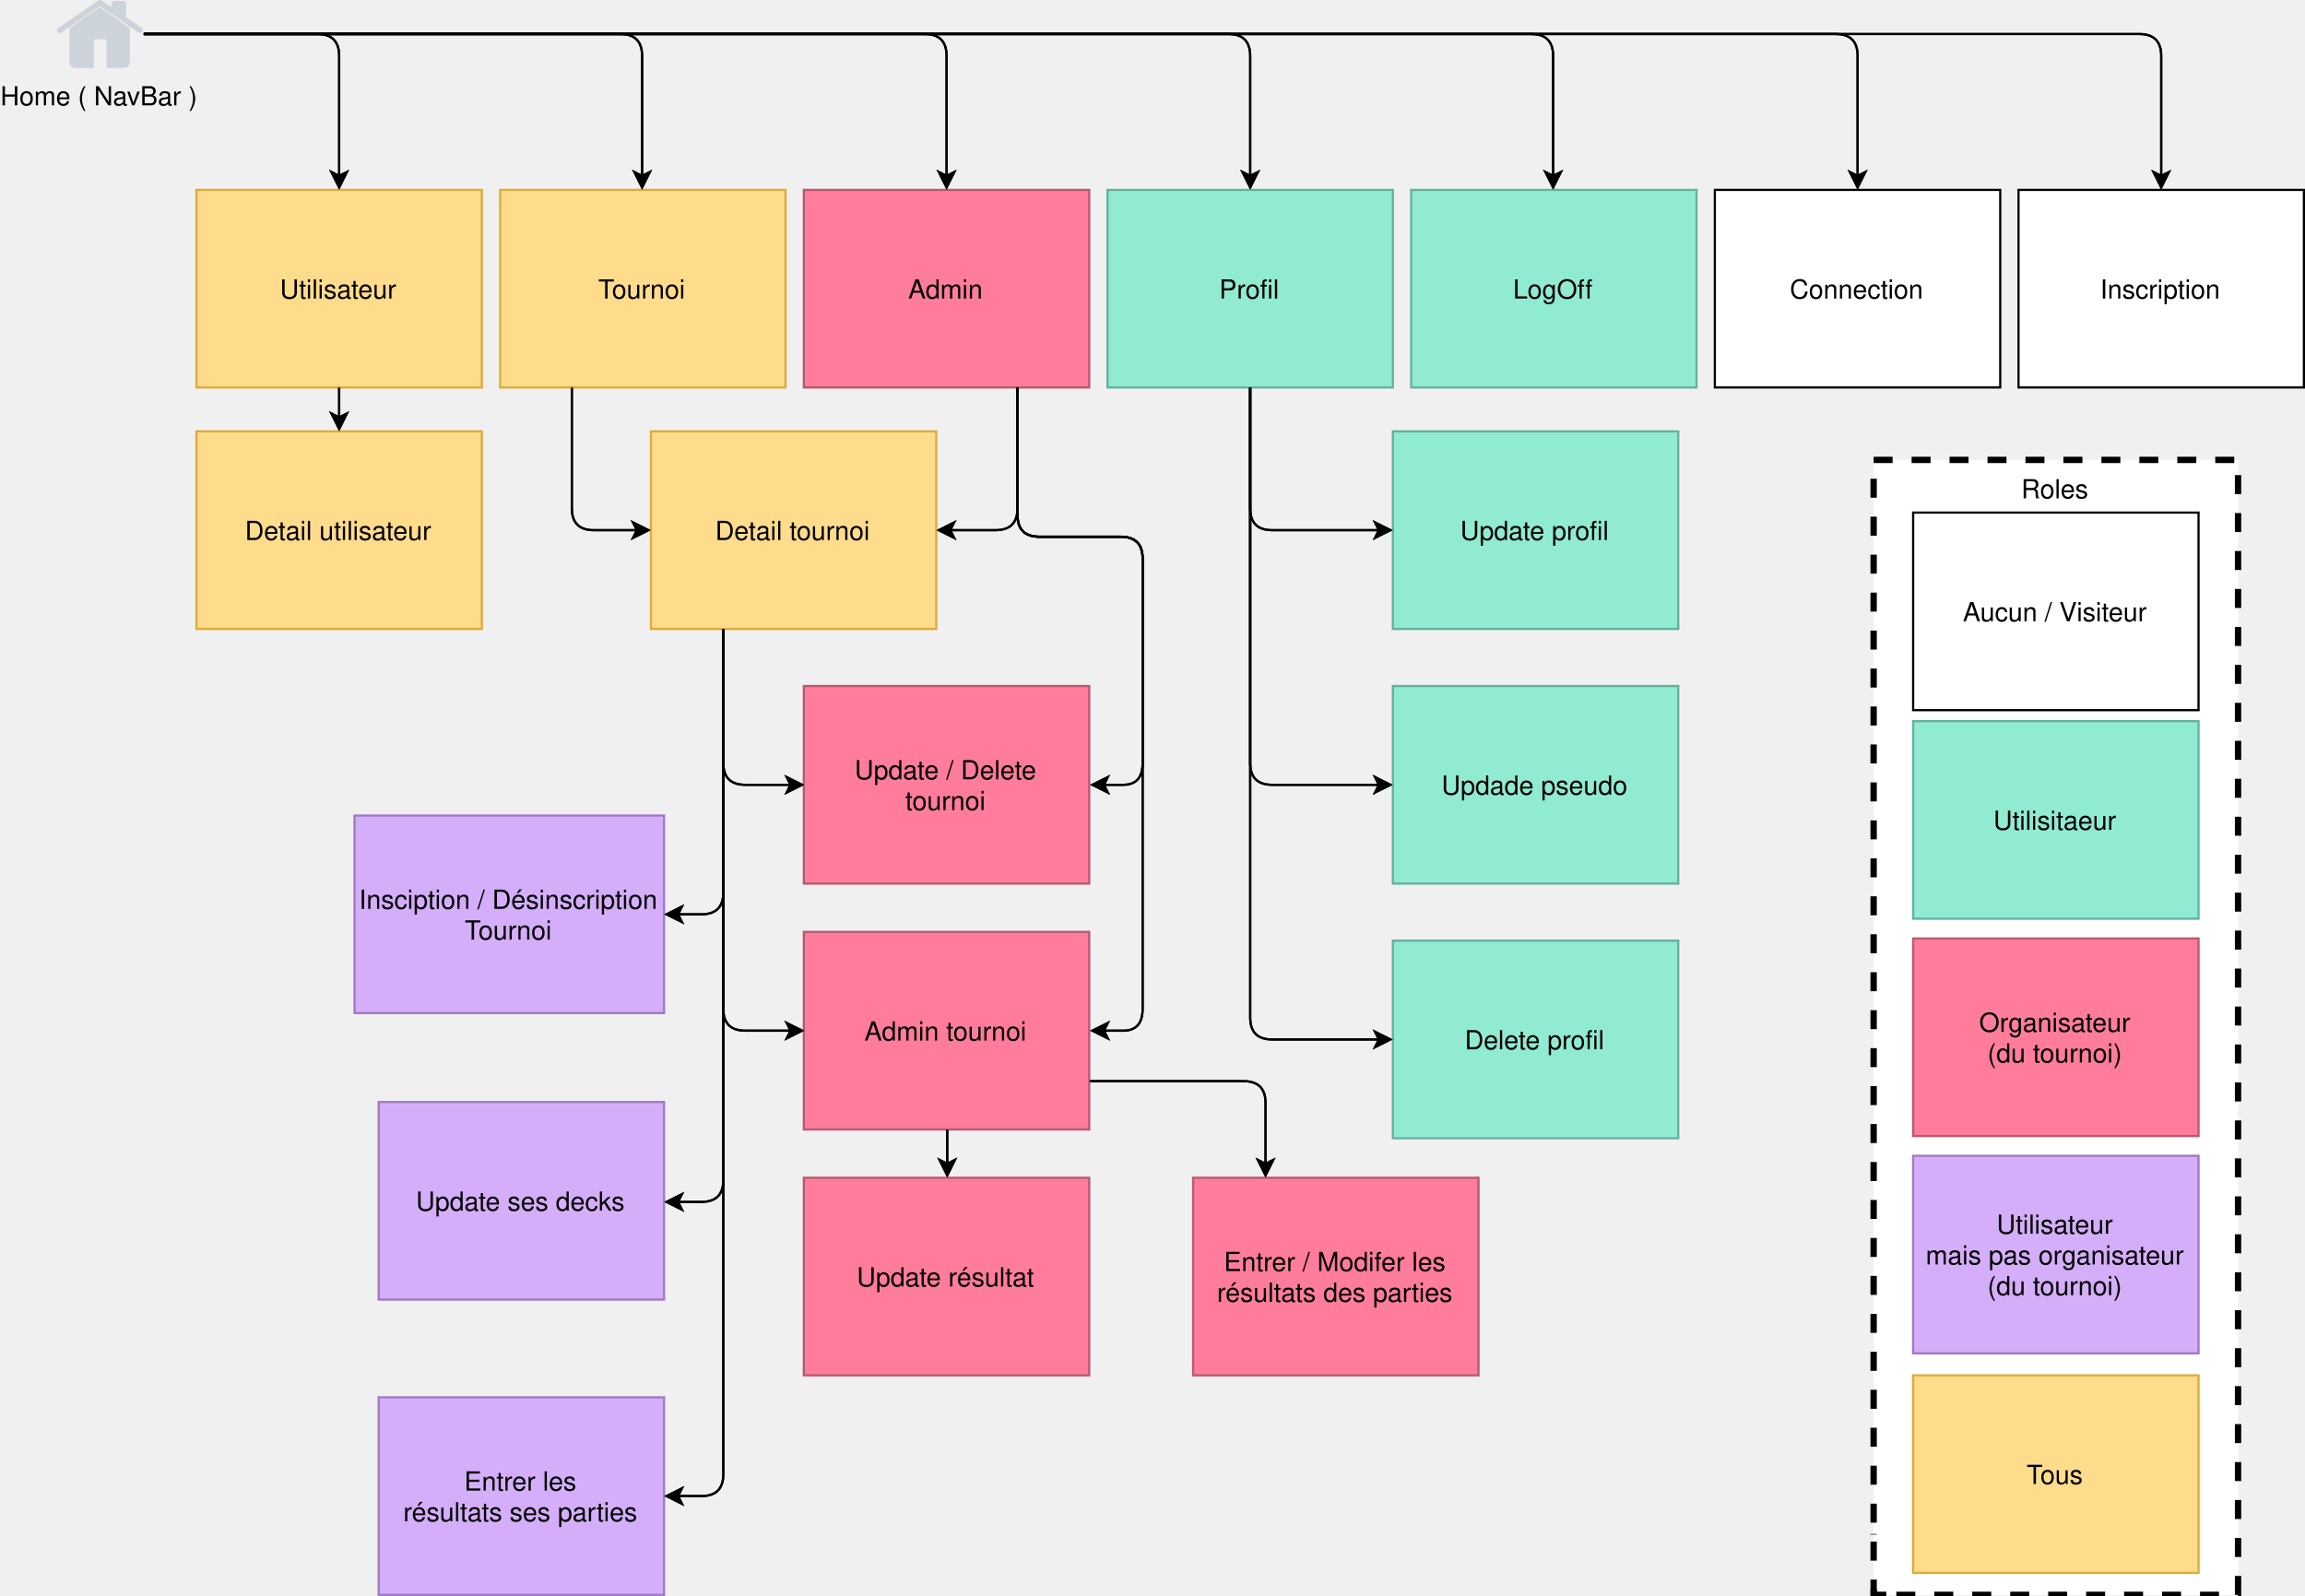
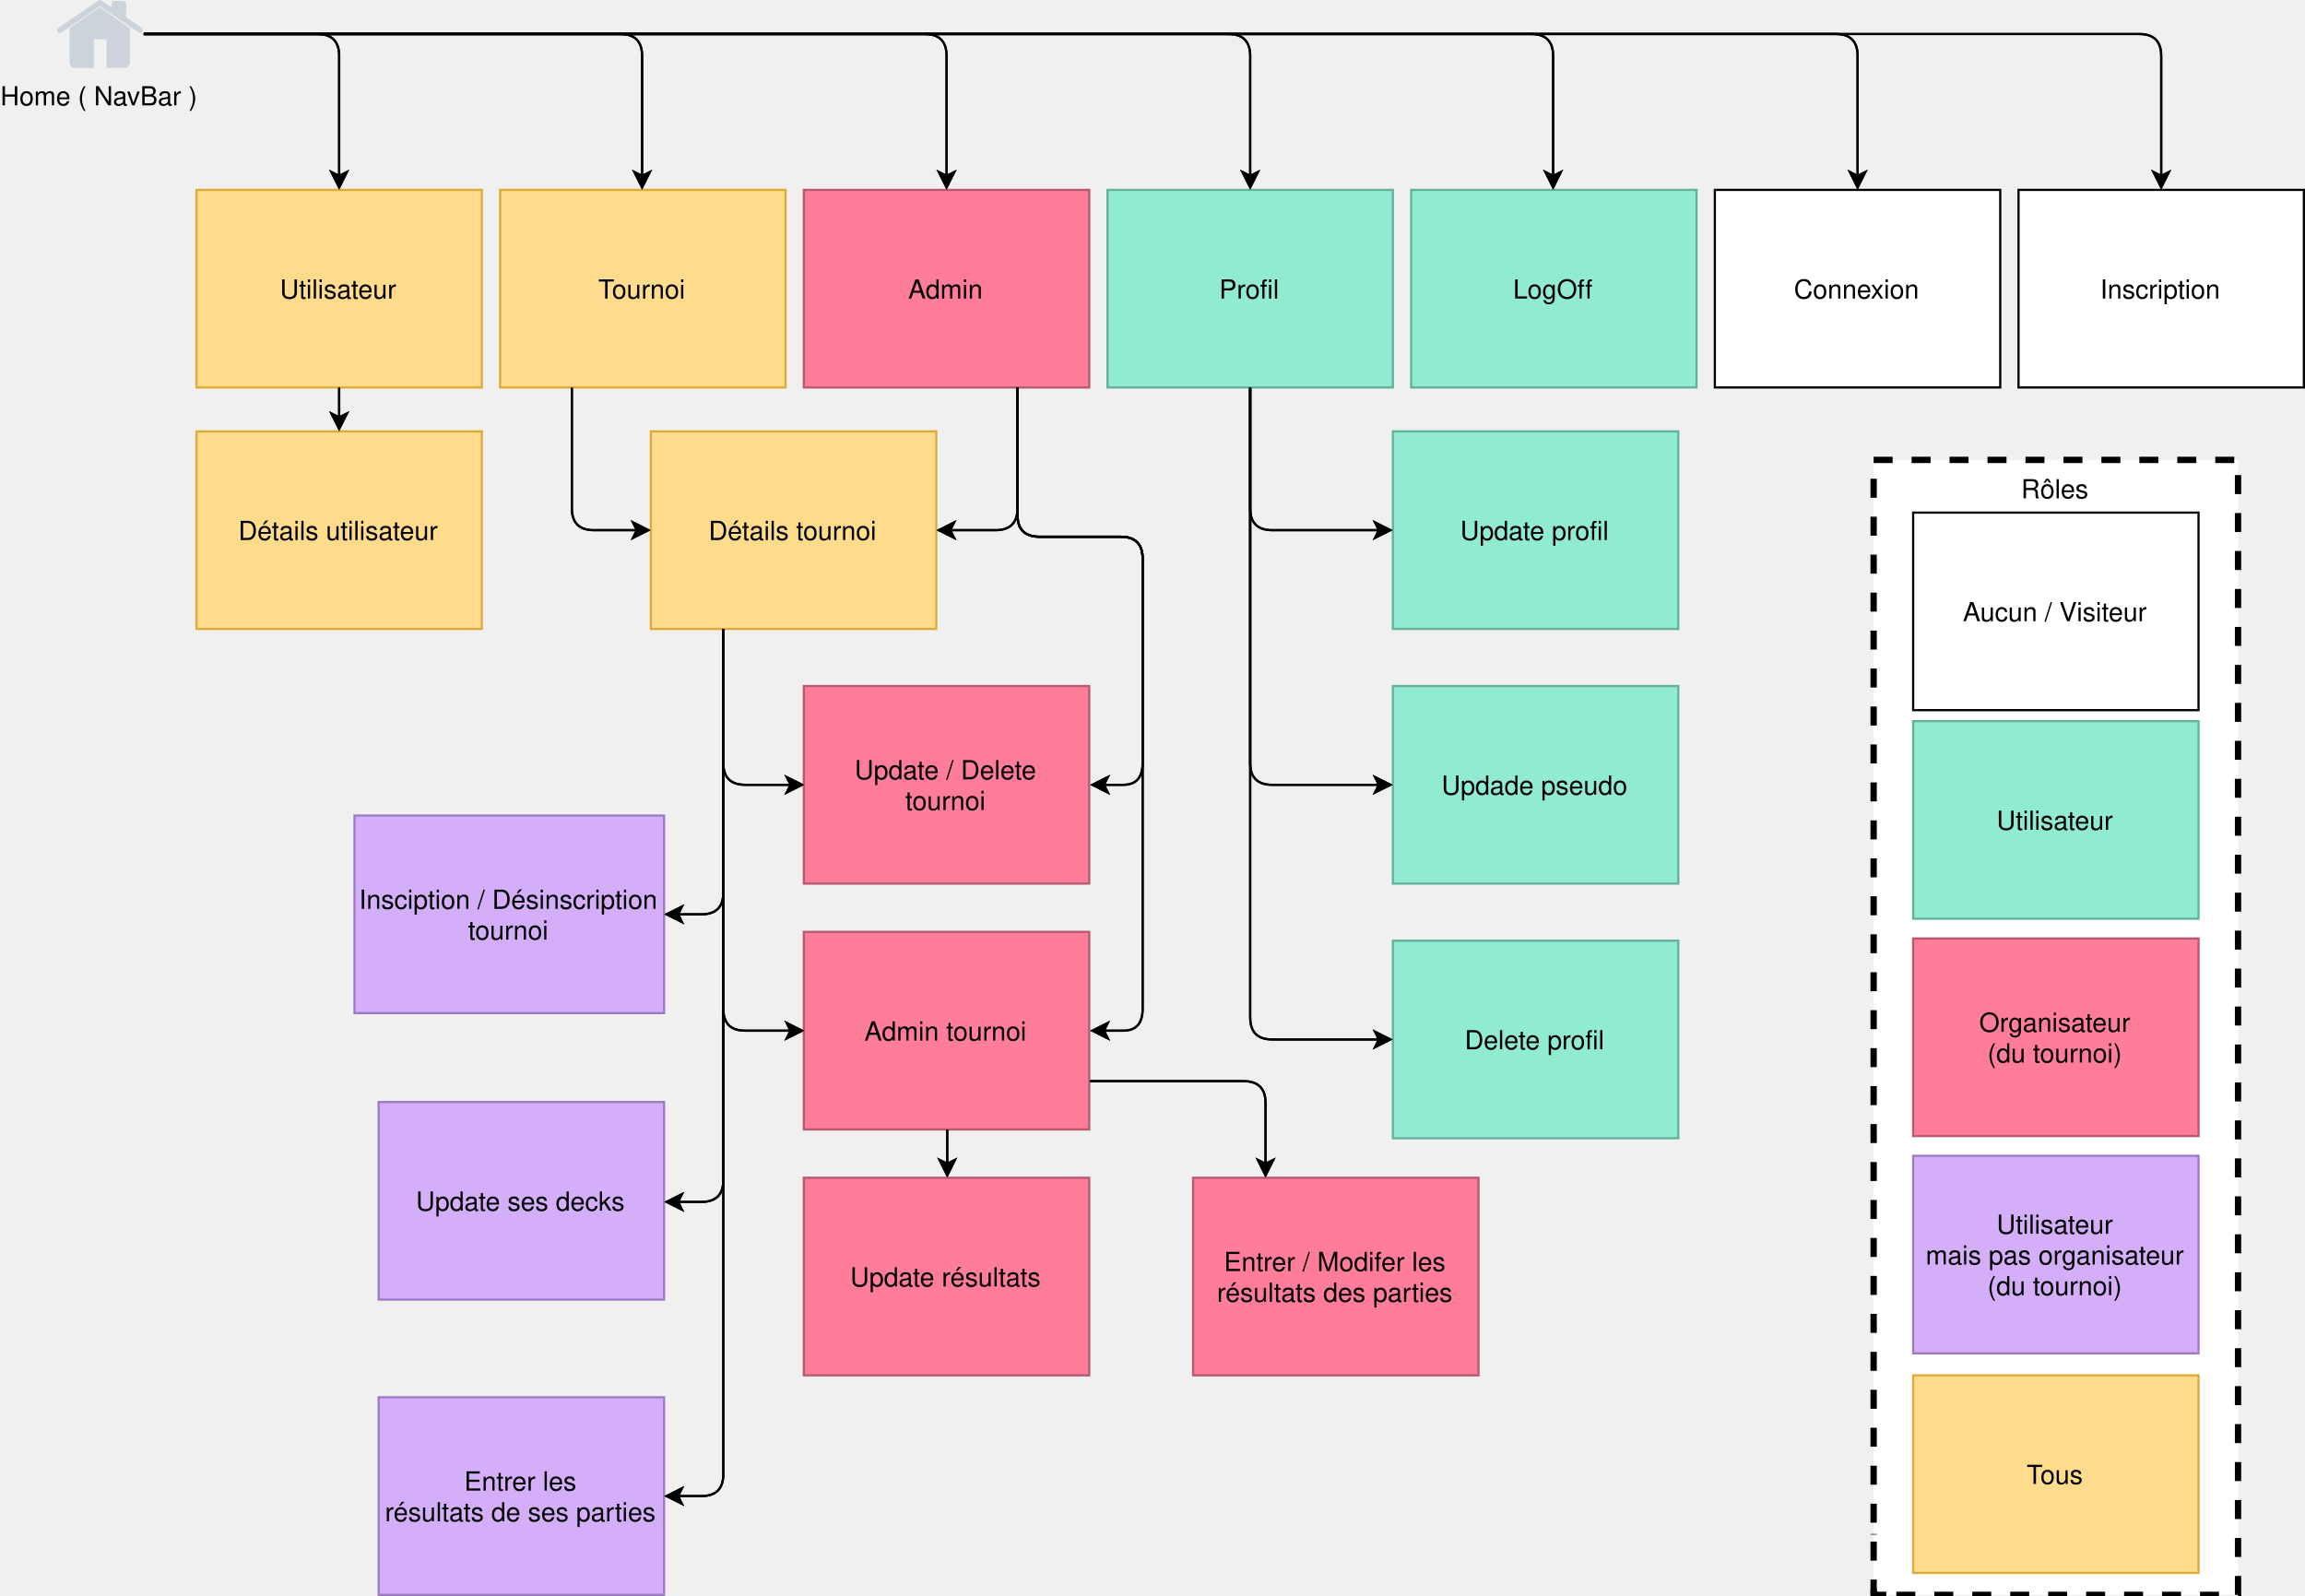
<svg xmlns="http://www.w3.org/2000/svg" version="1.1" width="1050px" height="727px" viewBox="-0.5 -0.5 1050 727">
  <defs>
    <style type="text/css">ul { margin-top: 0px; margin-bottom: 10px; }
ol { margin-top: 0px; margin-bottom: 10px; }
.h1, .h2, .h3, .h4, .h5, .h6, h1, h2, h3, h4, h5, h6 { margin-bottom: .5rem; font-weight: 500; line-height: 1.2; }
h1, h2, h3, h4, h5, h6 { margin-top: 0; margin-bottom: .5rem; }
.h1, h1 { font-size: 2.5rem; }
h2 { font-size: 1.5em; font-weight: bold; }
h3 { font-size: 1.17em; font-weight: bold; }
.h4, h4 { font-size: 1.5rem; }
.h5, h5 { font-size: 1.25rem; }
.h6, h6 { font-size: 1rem; }
p { margin-top: 0; margin-bottom: 1rem; }
</style>
  </defs>
  <g>
    <rect x="853" y="209" width="166" height="517" fill="#ffffff" stroke="#000000" stroke-width="2.88" stroke-dasharray="8.646 8.646" pointer-events="all" />
    <path d="M 858.76 726 L 853 726 L 853 698.28" fill="none" stroke="#000000" stroke-width="2.88" stroke-linejoin="bevel" stroke-miterlimit="4" stroke-dasharray="8.306 24.917" pointer-events="all" />
    <g fill="#000000" font-family="Helvetica" text-anchor="middle" font-size="12px">
-       <text x="935.5" y="226.5">Roles</text>
+       <text x="935.5" y="226.5">Rôles</text>
    </g>
    <rect x="871" y="233" width="130" height="90" fill="#ffffff" stroke="#000000" pointer-events="all" />
    <g fill="#000000" font-family="Helvetica" text-anchor="middle" font-size="12px">
      <text x="935.5" y="282.5">Aucun / Visiteur</text>
    </g>
    <rect x="871" y="328" width="130" height="90" fill="#91ead2" stroke="#64b19c" pointer-events="all" />
    <g fill="#000000" font-family="Helvetica" text-anchor="middle" font-size="12px">
-       <text x="935.5" y="377.5">Utilisitaeur</text>
+       <text x="935.5" y="377.5">Utilisateur</text>
    </g>
    <rect x="871" y="427" width="130" height="90" fill="#ff7c9b" stroke="#b75a70" pointer-events="all" />
    <g fill="#000000" font-family="Helvetica" text-anchor="middle" font-size="12px">
      <text x="935.5" y="469.5">Organisateur </text>
      <text x="935.5" y="483.5">(du tournoi)</text>
    </g>
    <rect x="871" y="526" width="130" height="90" fill="#d4aef9" stroke="#9f7ac3" pointer-events="all" />
    <g fill="#000000" font-family="Helvetica" text-anchor="middle" font-size="12px">
      <text x="935.5" y="561.5">Utilisateur</text>
      <text x="935.5" y="575.5">mais pas organisateur</text>
      <text x="935.5" y="589.5">(du tournoi)</text>
    </g>
    <rect x="871" y="626" width="130" height="90" fill="#ffdc8c" stroke="#ddab38" pointer-events="all" />
    <g fill="#000000" font-family="Helvetica" text-anchor="middle" font-size="12px">
      <text x="935.5" y="675.5">Tous</text>
    </g>
    <path d="M 65 15 L 144 15 Q 154 15 154 25 L 154 79.63" fill="none" stroke="#000000" stroke-miterlimit="10" pointer-events="stroke" />
    <path d="M 154 84.88 L 150.5 77.88 L 154 79.63 L 157.5 77.88 Z" fill="#000000" stroke="#000000" stroke-miterlimit="10" pointer-events="all" />
    <path d="M 65 15 L 282 15 Q 292 15 292 25 L 292 79.63" fill="none" stroke="#000000" stroke-miterlimit="10" pointer-events="stroke" />
    <path d="M 292 84.88 L 288.5 77.88 L 292 79.63 L 295.5 77.88 Z" fill="#000000" stroke="#000000" stroke-miterlimit="10" pointer-events="all" />
    <path d="M 65 15 L 420.7 15 Q 430.7 15 430.7 25 L 430.7 79.63" fill="none" stroke="#000000" stroke-miterlimit="10" pointer-events="stroke" />
    <path d="M 430.7 84.88 L 427.2 77.88 L 430.7 79.63 L 434.2 77.88 Z" fill="#000000" stroke="#000000" stroke-miterlimit="10" pointer-events="all" />
    <path d="M 65 15 L 559 15 Q 569 15 569 25 L 569 79.63" fill="none" stroke="#000000" stroke-miterlimit="10" pointer-events="stroke" />
    <path d="M 569 84.88 L 565.5 77.88 L 569 79.63 L 572.5 77.88 Z" fill="#000000" stroke="#000000" stroke-miterlimit="10" pointer-events="all" />
    <path d="M 65 15 L 697 15 Q 707 15 707 25 L 707 79.63" fill="none" stroke="#000000" stroke-miterlimit="10" pointer-events="stroke" />
    <path d="M 707 84.88 L 703.5 77.88 L 707 79.63 L 710.5 77.88 Z" fill="#000000" stroke="#000000" stroke-miterlimit="10" pointer-events="all" />
    <path d="M 65 15 L 835.7 15 Q 845.7 15 845.7 25 L 845.7 79.63" fill="none" stroke="#000000" stroke-miterlimit="10" pointer-events="stroke" />
    <path d="M 845.7 84.88 L 842.2 77.88 L 845.7 79.63 L 849.2 77.88 Z" fill="#000000" stroke="#000000" stroke-miterlimit="10" pointer-events="all" />
    <path d="M 65 15 L 974 15 Q 984 15 984 25 L 984 79.63" fill="none" stroke="#000000" stroke-miterlimit="10" pointer-events="stroke" />
    <path d="M 984 84.88 L 980.5 77.88 L 984 79.63 L 987.5 77.88 Z" fill="#000000" stroke="#000000" stroke-miterlimit="10" pointer-events="all" />
    <path d="M 51.75 0.43 L 55.51 0.43 C 56.03 0.43 56.45 0.85 56.45 1.37 L 56.45 7.61 L 63.72 12.56 C 64.06 12.82 64.15 13.33 63.97 13.68 C 63.72 14.02 63.21 14.1 62.86 13.85 L 45 1.71 L 27.14 13.93 C 26.79 14.19 26.28 14.1 26.11 13.68 C 25.85 13.33 25.94 12.82 26.28 12.65 L 44.4 0.26 C 44.49 0.09 44.74 0 45 0 C 45.26 0 45.51 0.09 45.68 0.26 L 50.81 3.76 L 50.81 1.37 C 50.73 0.85 51.15 0.43 51.75 0.43 Z M 31.67 12.56 L 44.91 3.42 L 58.16 12.56 L 58.16 27.86 C 58.16 28.97 57.22 29.91 56.11 29.91 L 48.5 29.91 L 48.5 16.92 L 41.75 16.92 L 41.75 30 L 33.72 30 C 32.61 30 31.67 29.06 31.67 27.95 L 31.67 12.56 Z" fill="#cdd3da" stroke="#cdd3da" stroke-miterlimit="10" pointer-events="all" />
    <g fill="#000000" font-family="Helvetica" text-anchor="middle" font-size="12px">
      <text x="44.5" y="47.5">Home ( NavBar )</text>
    </g>
    <rect x="919" y="86" width="130" height="90" fill="#ffffff" stroke="#000000" pointer-events="all" />
    <g fill="#000000" font-family="Helvetica" text-anchor="middle" font-size="12px">
      <text x="983.5" y="135.5">Inscription</text>
    </g>
    <rect x="780.67" y="86" width="130" height="90" fill="#ffffff" stroke="#000000" pointer-events="all" />
    <g fill="#000000" font-family="Helvetica" text-anchor="middle" font-size="12px">
-       <text x="845.17" y="135.5">Connection</text>
+       <text x="845.17" y="135.5">Connexion</text>
    </g>
    <path d="M 569 176 L 569 231 Q 569 241 579 241 L 627.63 241" fill="none" stroke="#000000" stroke-miterlimit="10" pointer-events="stroke" />
    <path d="M 632.88 241 L 625.88 244.5 L 627.63 241 L 625.88 237.5 Z" fill="#000000" stroke="#000000" stroke-miterlimit="10" pointer-events="all" />
    <path d="M 569 176 L 569 347 Q 569 357 579 357 L 627.63 357" fill="none" stroke="#000000" stroke-miterlimit="10" pointer-events="stroke" />
    <path d="M 632.88 357 L 625.88 360.5 L 627.63 357 L 625.88 353.5 Z" fill="#000000" stroke="#000000" stroke-miterlimit="10" pointer-events="all" />
    <path d="M 569 176 L 569 463 Q 569 473 579 473 L 627.63 473" fill="none" stroke="#000000" stroke-miterlimit="10" pointer-events="stroke" />
    <path d="M 632.88 473 L 625.88 476.5 L 627.63 473 L 625.88 469.5 Z" fill="#000000" stroke="#000000" stroke-miterlimit="10" pointer-events="all" />
    <rect x="504" y="86" width="130" height="90" fill="#91ead2" stroke="#64b19c" pointer-events="all" />
    <g fill="#000000" font-family="Helvetica" text-anchor="middle" font-size="12px">
      <text x="568.5" y="135.5">Profil</text>
    </g>
    <path d="M 260 176 L 260 231 Q 260 241 270 241 L 289.63 241" fill="none" stroke="#000000" stroke-miterlimit="10" pointer-events="stroke" />
    <path d="M 294.88 241 L 287.88 244.5 L 289.63 241 L 287.88 237.5 Z" fill="#000000" stroke="#000000" stroke-miterlimit="10" pointer-events="all" />
    <rect x="227.33" y="86" width="130" height="90" fill="#ffdc8c" stroke="#ddab38" pointer-events="all" />
    <g fill="#000000" font-family="Helvetica" text-anchor="middle" font-size="12px">
      <text x="291.83" y="135.5">Tournoi</text>
    </g>
    <rect x="642.33" y="86" width="130" height="90" fill="#91ead2" stroke="#64b19c" pointer-events="all" />
    <g fill="#000000" font-family="Helvetica" text-anchor="middle" font-size="12px">
      <text x="706.83" y="135.5">LogOff</text>
    </g>
    <path d="M 463 176 L 463 231 Q 463 241 453 241 L 432.37 241" fill="none" stroke="#000000" stroke-miterlimit="10" pointer-events="stroke" />
    <path d="M 427.12 241 L 434.12 237.5 L 432.37 241 L 434.12 244.5 Z" fill="#000000" stroke="#000000" stroke-miterlimit="10" pointer-events="all" />
    <path d="M 463 176 L 463 234 Q 463 244 473 244 L 510 244 Q 520 244 520 254 L 520 347 Q 520 357 511.18 357 L 502.37 357" fill="none" stroke="#000000" stroke-miterlimit="10" pointer-events="stroke" />
    <path d="M 497.12 357 L 504.12 353.5 L 502.37 357 L 504.12 360.5 Z" fill="#000000" stroke="#000000" stroke-miterlimit="10" pointer-events="all" />
    <path d="M 463 176 L 463 234 Q 463 244 473 244 L 510 244 Q 520 244 520 254 L 520 459 Q 520 469 511.18 469 L 502.37 469" fill="none" stroke="#000000" stroke-miterlimit="10" pointer-events="stroke" />
    <path d="M 497.12 469 L 504.12 465.5 L 502.37 469 L 504.12 472.5 Z" fill="#000000" stroke="#000000" stroke-miterlimit="10" pointer-events="all" />
    <rect x="365.67" y="86" width="130" height="90" fill="#ff7c9b" stroke="#b75a70" pointer-events="all" />
    <g fill="#000000" font-family="Helvetica" text-anchor="middle" font-size="12px">
      <text x="430.17" y="135.5">Admin</text>
    </g>
    <path d="M 154 176 L 154 189.63" fill="none" stroke="#000000" stroke-miterlimit="10" pointer-events="stroke" />
    <path d="M 154 194.88 L 150.5 187.88 L 154 189.63 L 157.5 187.88 Z" fill="#000000" stroke="#000000" stroke-miterlimit="10" pointer-events="all" />
    <rect x="89" y="86" width="130" height="90" fill="#ffdc8c" stroke="#ddab38" pointer-events="all" />
    <g fill="#000000" font-family="Helvetica" text-anchor="middle" font-size="12px">
      <text x="153.5" y="135.5">Utilisateur</text>
    </g>
    <rect x="634" y="196" width="130" height="90" fill="#91ead2" stroke="#64b19c" pointer-events="all" />
    <g fill="#000000" font-family="Helvetica" text-anchor="middle" font-size="12px">
      <text x="698.5" y="245.5">Update profil</text>
    </g>
    <rect x="634" y="312" width="130" height="90" fill="#91ead2" stroke="#64b19c" pointer-events="all" />
    <g fill="#000000" font-family="Helvetica" text-anchor="middle" font-size="12px">
      <text x="698.5" y="361.5">Updade pseudo</text>
    </g>
    <rect x="634" y="428" width="130" height="90" fill="#91ead2" stroke="#64b19c" pointer-events="all" />
    <g fill="#000000" font-family="Helvetica" text-anchor="middle" font-size="12px">
      <text x="698.5" y="477.5">Delete profil</text>
    </g>
    <path d="M 329 286 L 329 347 Q 329 357 339 357 L 359.63 357" fill="none" stroke="#000000" stroke-miterlimit="10" pointer-events="stroke" />
    <path d="M 364.88 357 L 357.88 360.5 L 359.63 357 L 357.88 353.5 Z" fill="#000000" stroke="#000000" stroke-miterlimit="10" pointer-events="all" />
    <path d="M 329 286 L 329 459 Q 329 469 339 469 L 359.63 469" fill="none" stroke="#000000" stroke-miterlimit="10" pointer-events="stroke" />
    <path d="M 364.88 469 L 357.88 472.5 L 359.63 469 L 357.88 465.5 Z" fill="#000000" stroke="#000000" stroke-miterlimit="10" pointer-events="all" />
    <path d="M 329 286 L 329 406 Q 329 416 319 416 L 308.37 416" fill="none" stroke="#000000" stroke-miterlimit="10" pointer-events="stroke" />
    <path d="M 303.12 416 L 310.12 412.5 L 308.37 416 L 310.12 419.5 Z" fill="#000000" stroke="#000000" stroke-miterlimit="10" pointer-events="all" />
    <path d="M 329 286 L 329 671 Q 329 681 319 681 L 308.37 681" fill="none" stroke="#000000" stroke-miterlimit="10" pointer-events="stroke" />
    <path d="M 303.12 681 L 310.12 677.5 L 308.37 681 L 310.12 684.5 Z" fill="#000000" stroke="#000000" stroke-miterlimit="10" pointer-events="all" />
    <path d="M 329 286 L 329 537 Q 329 547 319 547 L 308.37 547" fill="none" stroke="#000000" stroke-miterlimit="10" pointer-events="stroke" />
    <path d="M 303.12 547 L 310.12 543.5 L 308.37 547 L 310.12 550.5 Z" fill="#000000" stroke="#000000" stroke-miterlimit="10" pointer-events="all" />
    <rect x="296" y="196" width="130" height="90" fill="#ffdc8c" stroke="#ddab38" pointer-events="all" />
    <g fill="#000000" font-family="Helvetica" text-anchor="middle" font-size="12px">
-       <text x="360.5" y="245.5">Detail tournoi</text>
+       <text x="360.5" y="245.5">Détails tournoi</text>
    </g>
    <rect x="365.67" y="312" width="130" height="90" fill="#ff7c9b" stroke="#b75a70" pointer-events="all" />
    <g fill="#000000" font-family="Helvetica" text-anchor="middle" font-size="12px">
      <text x="430.17" y="354.5">Update / Delete</text>
      <text x="430.17" y="368.5">tournoi</text>
    </g>
    <path d="M 496 492 L 566 492 Q 576 492 576 502 L 576 529.63" fill="none" stroke="#000000" stroke-miterlimit="10" pointer-events="stroke" />
    <path d="M 576 534.88 L 572.5 527.88 L 576 529.63 L 579.5 527.88 Z" fill="#000000" stroke="#000000" stroke-miterlimit="10" pointer-events="all" />
    <path d="M 431 514 L 431 529.63" fill="none" stroke="#000000" stroke-miterlimit="10" pointer-events="stroke" />
    <path d="M 431 534.88 L 427.5 527.88 L 431 529.63 L 434.5 527.88 Z" fill="#000000" stroke="#000000" stroke-miterlimit="10" pointer-events="all" />
    <rect x="365.67" y="424" width="130" height="90" fill="#ff7c9b" stroke="#b75a70" pointer-events="all" />
    <g fill="#000000" font-family="Helvetica" text-anchor="middle" font-size="12px">
      <text x="430.17" y="473.5">Admin tournoi</text>
    </g>
    <rect x="161" y="371" width="141" height="90" fill="#d4aef9" stroke="#9f7ac3" transform="translate(0,416)scale(1,-1)translate(0,-416)" pointer-events="all" />
    <g fill="#000000" font-family="Helvetica" text-anchor="middle" font-size="12px">
      <text x="231" y="413.5">Insciption / Désinscription</text>
-       <text x="231" y="427.5"> Tournoi</text>
+       <text x="231" y="427.5"> tournoi</text>
    </g>
    <rect x="89" y="196" width="130" height="90" fill="#ffdc8c" stroke="#ddab38" pointer-events="all" />
    <g fill="#000000" font-family="Helvetica" text-anchor="middle" font-size="12px">
-       <text x="153.5" y="245.5">Detail utilisateur</text>
+       <text x="153.5" y="245.5">Détails utilisateur</text>
    </g>
    <rect x="172" y="501.5" width="130" height="90" fill="#d4aef9" stroke="#9f7ac3" transform="translate(0,546.5)scale(1,-1)translate(0,-546.5)" pointer-events="all" />
    <g fill="#000000" font-family="Helvetica" text-anchor="middle" font-size="12px">
      <text x="236.5" y="551">Update ses decks</text>
    </g>
    <rect x="172" y="636" width="130" height="90" fill="#d4aef9" stroke="#9f7ac3" pointer-events="all" />
    <g fill="#000000" font-family="Helvetica" text-anchor="middle" font-size="12px">
      <text x="236.5" y="678.5">Entrer les </text>
-       <text x="236.5" y="692.5">résultats ses parties</text>
+       <text x="236.5" y="692.5">résultats de ses parties</text>
    </g>
    <rect x="365.67" y="536" width="130" height="90" fill="#ff7c9b" stroke="#b75a70" pointer-events="all" />
    <g fill="#000000" font-family="Helvetica" text-anchor="middle" font-size="12px">
-       <text x="430.17" y="585.5">Update résultat</text>
+       <text x="430.17" y="585.5">Update résultats</text>
    </g>
    <rect x="543" y="536" width="130" height="90" fill="#ff7c9b" stroke="#b75a70" pointer-events="all" />
    <g fill="#000000" font-family="Helvetica" text-anchor="middle" font-size="12px">
      <text x="607.5" y="578.5">Entrer / Modifer les </text>
      <text x="607.5" y="592.5">résultats des parties</text>
    </g>
    <path d="M 65 15 L 144 15 Q 154 15 154 25 L 154 79.63" fill="none" stroke="#000000" stroke-miterlimit="10" pointer-events="stroke" />
    <path d="M 154 84.88 L 150.5 77.88 L 154 79.63 L 157.5 77.88 Z" fill="#000000" stroke="#000000" stroke-miterlimit="10" pointer-events="all" />
    <path d="M 65 15 L 282 15 Q 292 15 292 25 L 292 79.63" fill="none" stroke="#000000" stroke-miterlimit="10" pointer-events="stroke" />
    <path d="M 292 84.88 L 288.5 77.88 L 292 79.63 L 295.5 77.88 Z" fill="#000000" stroke="#000000" stroke-miterlimit="10" pointer-events="all" />
    <path d="M 65 15 L 420.7 15 Q 430.7 15 430.7 25 L 430.7 79.63" fill="none" stroke="#000000" stroke-miterlimit="10" pointer-events="stroke" />
    <path d="M 430.7 84.88 L 427.2 77.88 L 430.7 79.63 L 434.2 77.88 Z" fill="#000000" stroke="#000000" stroke-miterlimit="10" pointer-events="all" />
    <path d="M 65 15 L 559 15 Q 569 15 569 25 L 569 79.63" fill="none" stroke="#000000" stroke-miterlimit="10" pointer-events="stroke" />
    <path d="M 569 84.88 L 565.5 77.88 L 569 79.63 L 572.5 77.88 Z" fill="#000000" stroke="#000000" stroke-miterlimit="10" pointer-events="all" />
    <path d="M 65 15 L 697 15 Q 707 15 707 25 L 707 79.63" fill="none" stroke="#000000" stroke-miterlimit="10" pointer-events="stroke" />
    <path d="M 707 84.88 L 703.5 77.88 L 707 79.63 L 710.5 77.88 Z" fill="#000000" stroke="#000000" stroke-miterlimit="10" pointer-events="all" />
    <path d="M 65 15 L 835.7 15 Q 845.7 15 845.7 25 L 845.7 79.63" fill="none" stroke="#000000" stroke-miterlimit="10" pointer-events="stroke" />
    <path d="M 845.7 84.88 L 842.2 77.88 L 845.7 79.63 L 849.2 77.88 Z" fill="#000000" stroke="#000000" stroke-miterlimit="10" pointer-events="all" />
    <path d="M 65 15 L 974 15 Q 984 15 984 25 L 984 79.63" fill="none" stroke="#000000" stroke-miterlimit="10" pointer-events="stroke" />
    <path d="M 984 84.88 L 980.5 77.88 L 984 79.63 L 987.5 77.88 Z" fill="#000000" stroke="#000000" stroke-miterlimit="10" pointer-events="all" />
    <path d="M 569 176 L 569 231 Q 569 241 579 241 L 627.63 241" fill="none" stroke="#000000" stroke-miterlimit="10" pointer-events="stroke" />
    <path d="M 632.88 241 L 625.88 244.5 L 627.63 241 L 625.88 237.5 Z" fill="#000000" stroke="#000000" stroke-miterlimit="10" pointer-events="all" />
    <path d="M 569 176 L 569 347 Q 569 357 579 357 L 627.63 357" fill="none" stroke="#000000" stroke-miterlimit="10" pointer-events="stroke" />
    <path d="M 632.88 357 L 625.88 360.5 L 627.63 357 L 625.88 353.5 Z" fill="#000000" stroke="#000000" stroke-miterlimit="10" pointer-events="all" />
    <path d="M 569 176 L 569 463 Q 569 473 579 473 L 627.63 473" fill="none" stroke="#000000" stroke-miterlimit="10" pointer-events="stroke" />
    <path d="M 632.88 473 L 625.88 476.5 L 627.63 473 L 625.88 469.5 Z" fill="#000000" stroke="#000000" stroke-miterlimit="10" pointer-events="all" />
    <path d="M 260 176 L 260 231 Q 260 241 270 241 L 289.63 241" fill="none" stroke="#000000" stroke-miterlimit="10" pointer-events="stroke" />
    <path d="M 294.88 241 L 287.88 244.5 L 289.63 241 L 287.88 237.5 Z" fill="#000000" stroke="#000000" stroke-miterlimit="10" pointer-events="all" />
    <path d="M 463 176 L 463 231 Q 463 241 453 241 L 432.37 241" fill="none" stroke="#000000" stroke-miterlimit="10" pointer-events="stroke" />
    <path d="M 427.12 241 L 434.12 237.5 L 432.37 241 L 434.12 244.5 Z" fill="#000000" stroke="#000000" stroke-miterlimit="10" pointer-events="all" />
    <path d="M 463 176 L 463 234 Q 463 244 473 244 L 510 244 Q 520 244 520 254 L 520 347 Q 520 357 511.18 357 L 502.37 357" fill="none" stroke="#000000" stroke-miterlimit="10" pointer-events="stroke" />
    <path d="M 497.12 357 L 504.12 353.5 L 502.37 357 L 504.12 360.5 Z" fill="#000000" stroke="#000000" stroke-miterlimit="10" pointer-events="all" />
    <path d="M 463 176 L 463 234 Q 463 244 473 244 L 510 244 Q 520 244 520 254 L 520 459 Q 520 469 511.18 469 L 502.37 469" fill="none" stroke="#000000" stroke-miterlimit="10" pointer-events="stroke" />
    <path d="M 497.12 469 L 504.12 465.5 L 502.37 469 L 504.12 472.5 Z" fill="#000000" stroke="#000000" stroke-miterlimit="10" pointer-events="all" />
    <path d="M 154 176 L 154 189.63" fill="none" stroke="#000000" stroke-miterlimit="10" pointer-events="stroke" />
    <path d="M 154 194.88 L 150.5 187.88 L 154 189.63 L 157.5 187.88 Z" fill="#000000" stroke="#000000" stroke-miterlimit="10" pointer-events="all" />
    <path d="M 329 286 L 329 347 Q 329 357 339 357 L 359.63 357" fill="none" stroke="#000000" stroke-miterlimit="10" pointer-events="stroke" />
    <path d="M 364.88 357 L 357.88 360.5 L 359.63 357 L 357.88 353.5 Z" fill="#000000" stroke="#000000" stroke-miterlimit="10" pointer-events="all" />
    <path d="M 329 286 L 329 459 Q 329 469 339 469 L 359.63 469" fill="none" stroke="#000000" stroke-miterlimit="10" pointer-events="stroke" />
    <path d="M 364.88 469 L 357.88 472.5 L 359.63 469 L 357.88 465.5 Z" fill="#000000" stroke="#000000" stroke-miterlimit="10" pointer-events="all" />
    <path d="M 329 286 L 329 406 Q 329 416 319 416 L 308.37 416" fill="none" stroke="#000000" stroke-miterlimit="10" pointer-events="stroke" />
    <path d="M 303.12 416 L 310.12 412.5 L 308.37 416 L 310.12 419.5 Z" fill="#000000" stroke="#000000" stroke-miterlimit="10" pointer-events="all" />
    <path d="M 329 286 L 329 671 Q 329 681 319 681 L 308.37 681" fill="none" stroke="#000000" stroke-miterlimit="10" pointer-events="stroke" />
    <path d="M 303.12 681 L 310.12 677.5 L 308.37 681 L 310.12 684.5 Z" fill="#000000" stroke="#000000" stroke-miterlimit="10" pointer-events="all" />
    <path d="M 329 286 L 329 537 Q 329 547 319 547 L 308.37 547" fill="none" stroke="#000000" stroke-miterlimit="10" pointer-events="stroke" />
    <path d="M 303.12 547 L 310.12 543.5 L 308.37 547 L 310.12 550.5 Z" fill="#000000" stroke="#000000" stroke-miterlimit="10" pointer-events="all" />
    <path d="M 496 492 L 566 492 Q 576 492 576 502 L 576 529.63" fill="none" stroke="#000000" stroke-miterlimit="10" pointer-events="stroke" />
    <path d="M 576 534.88 L 572.5 527.88 L 576 529.63 L 579.5 527.88 Z" fill="#000000" stroke="#000000" stroke-miterlimit="10" pointer-events="all" />
    <path d="M 431 514 L 431 529.63" fill="none" stroke="#000000" stroke-miterlimit="10" pointer-events="stroke" />
    <path d="M 431 534.88 L 427.5 527.88 L 431 529.63 L 434.5 527.88 Z" fill="#000000" stroke="#000000" stroke-miterlimit="10" pointer-events="all" />
  </g>
</svg>
